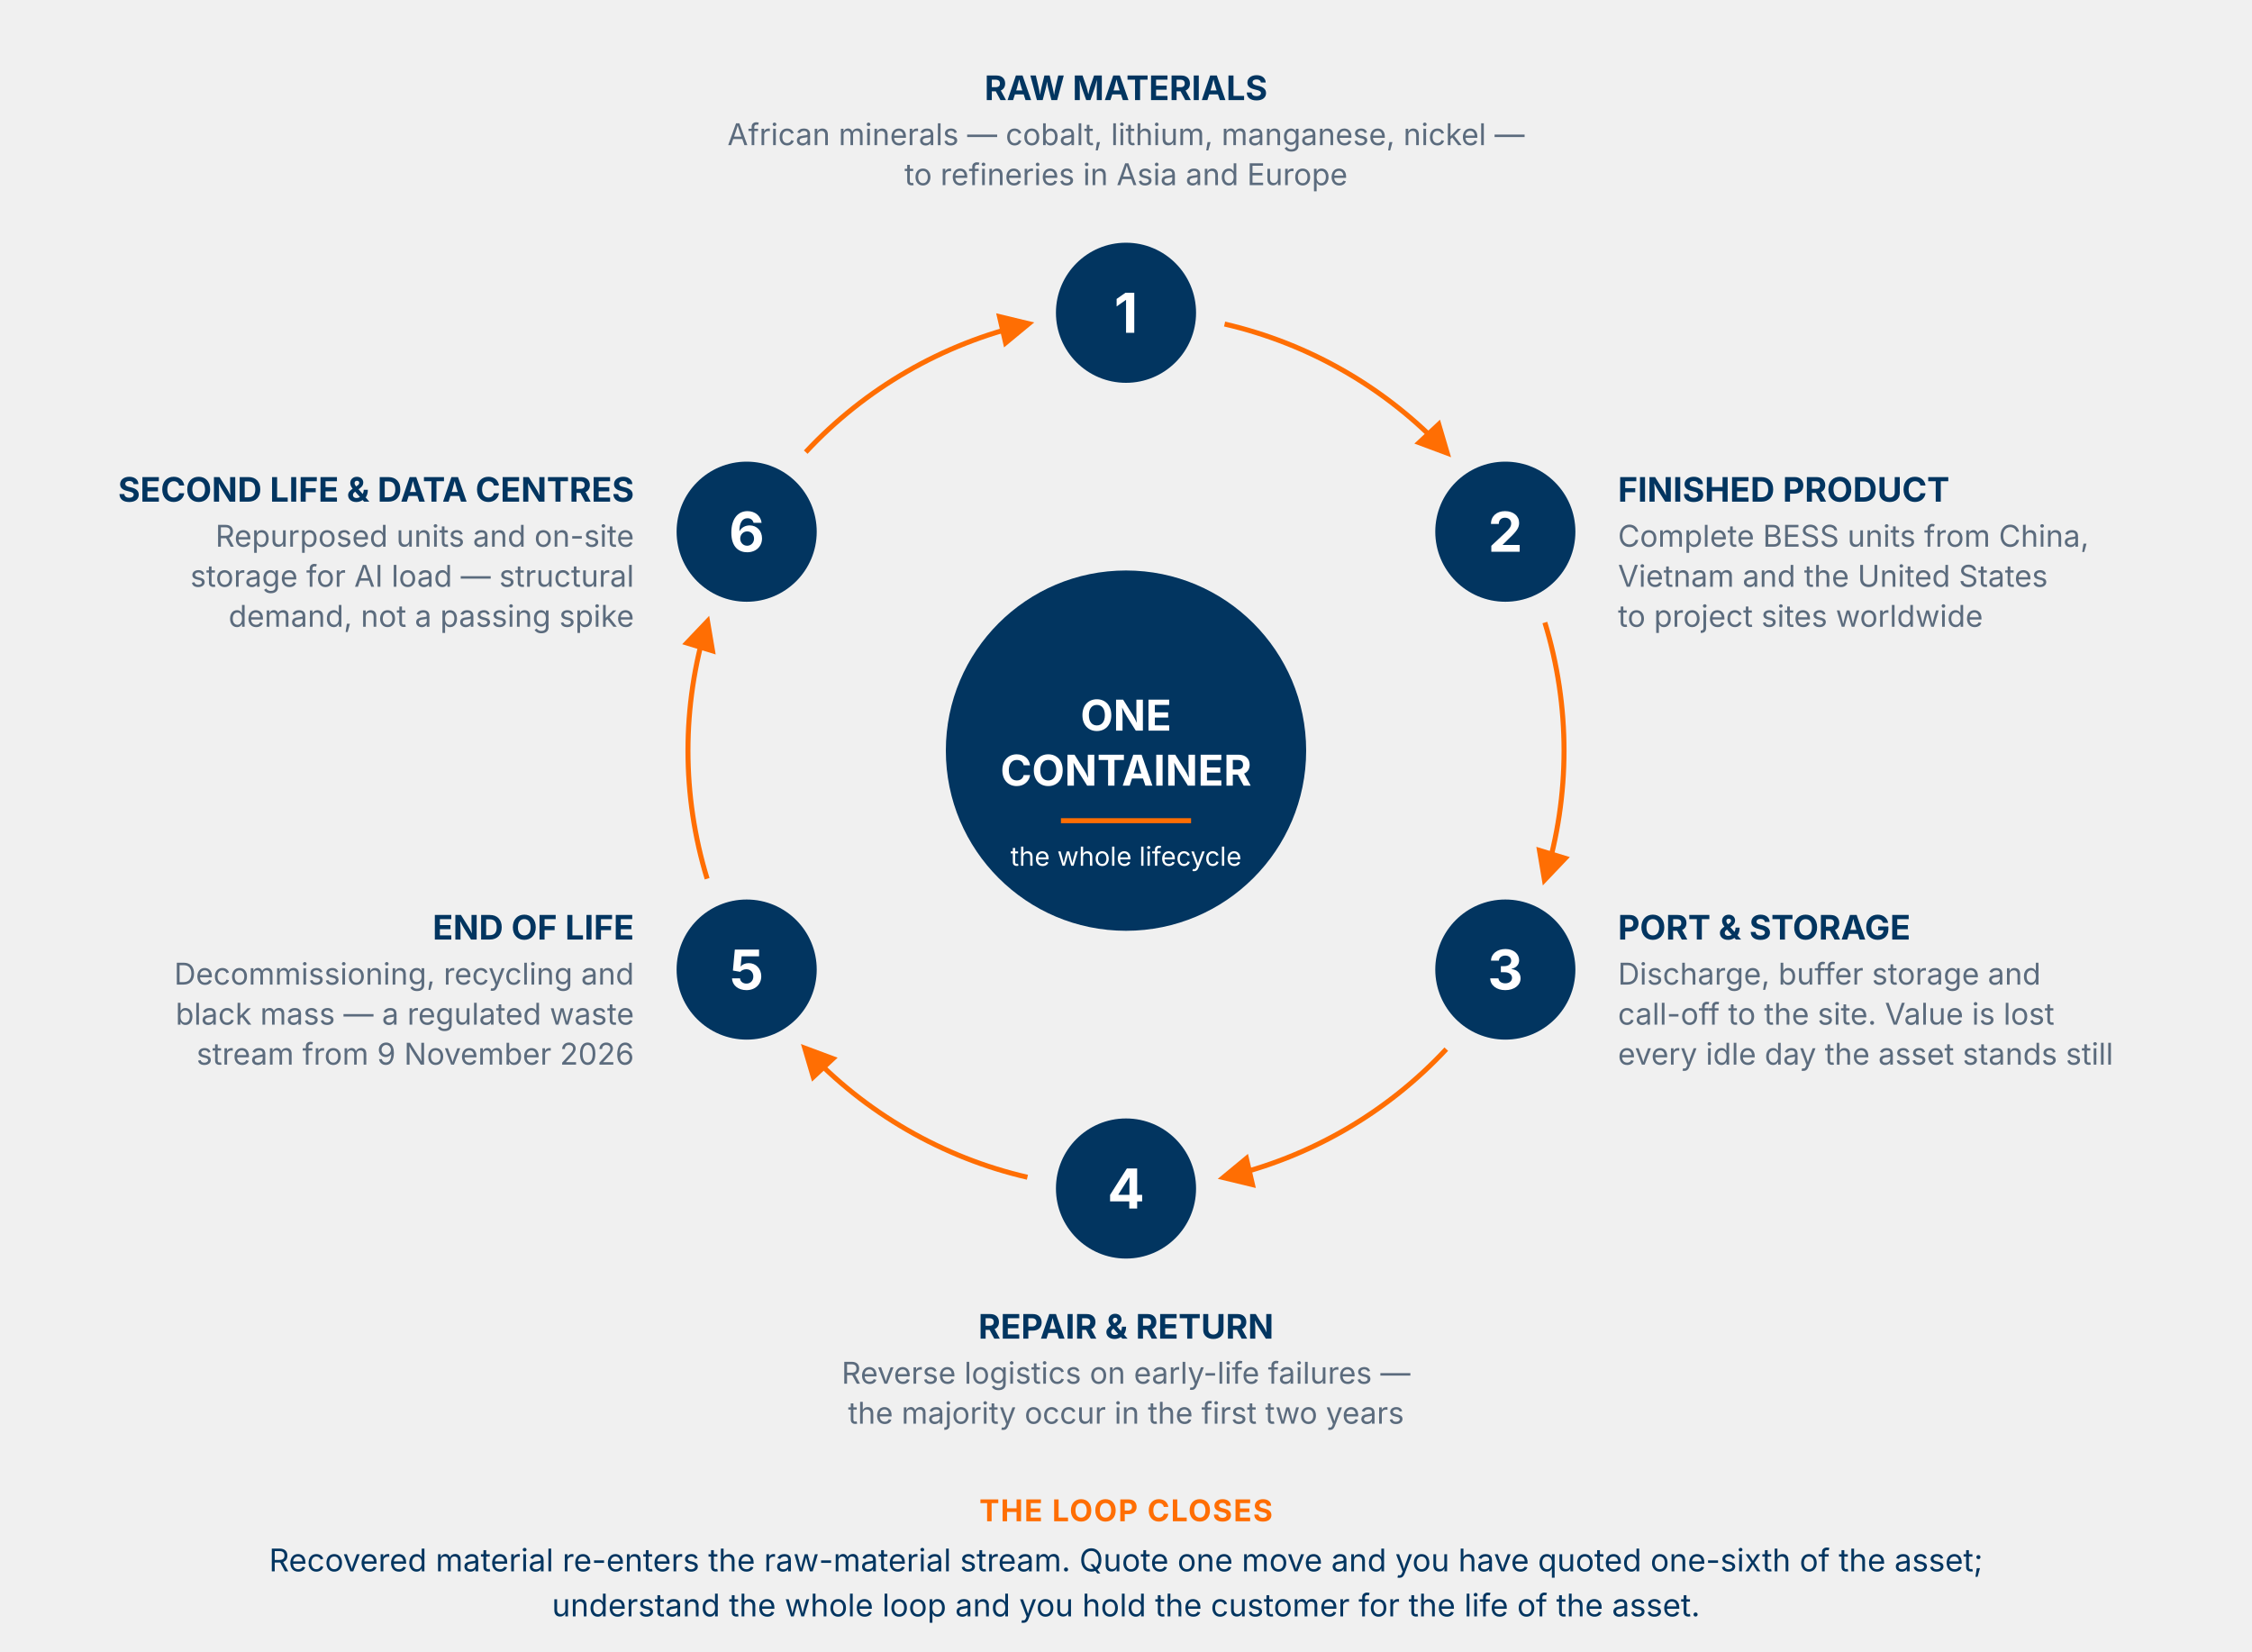
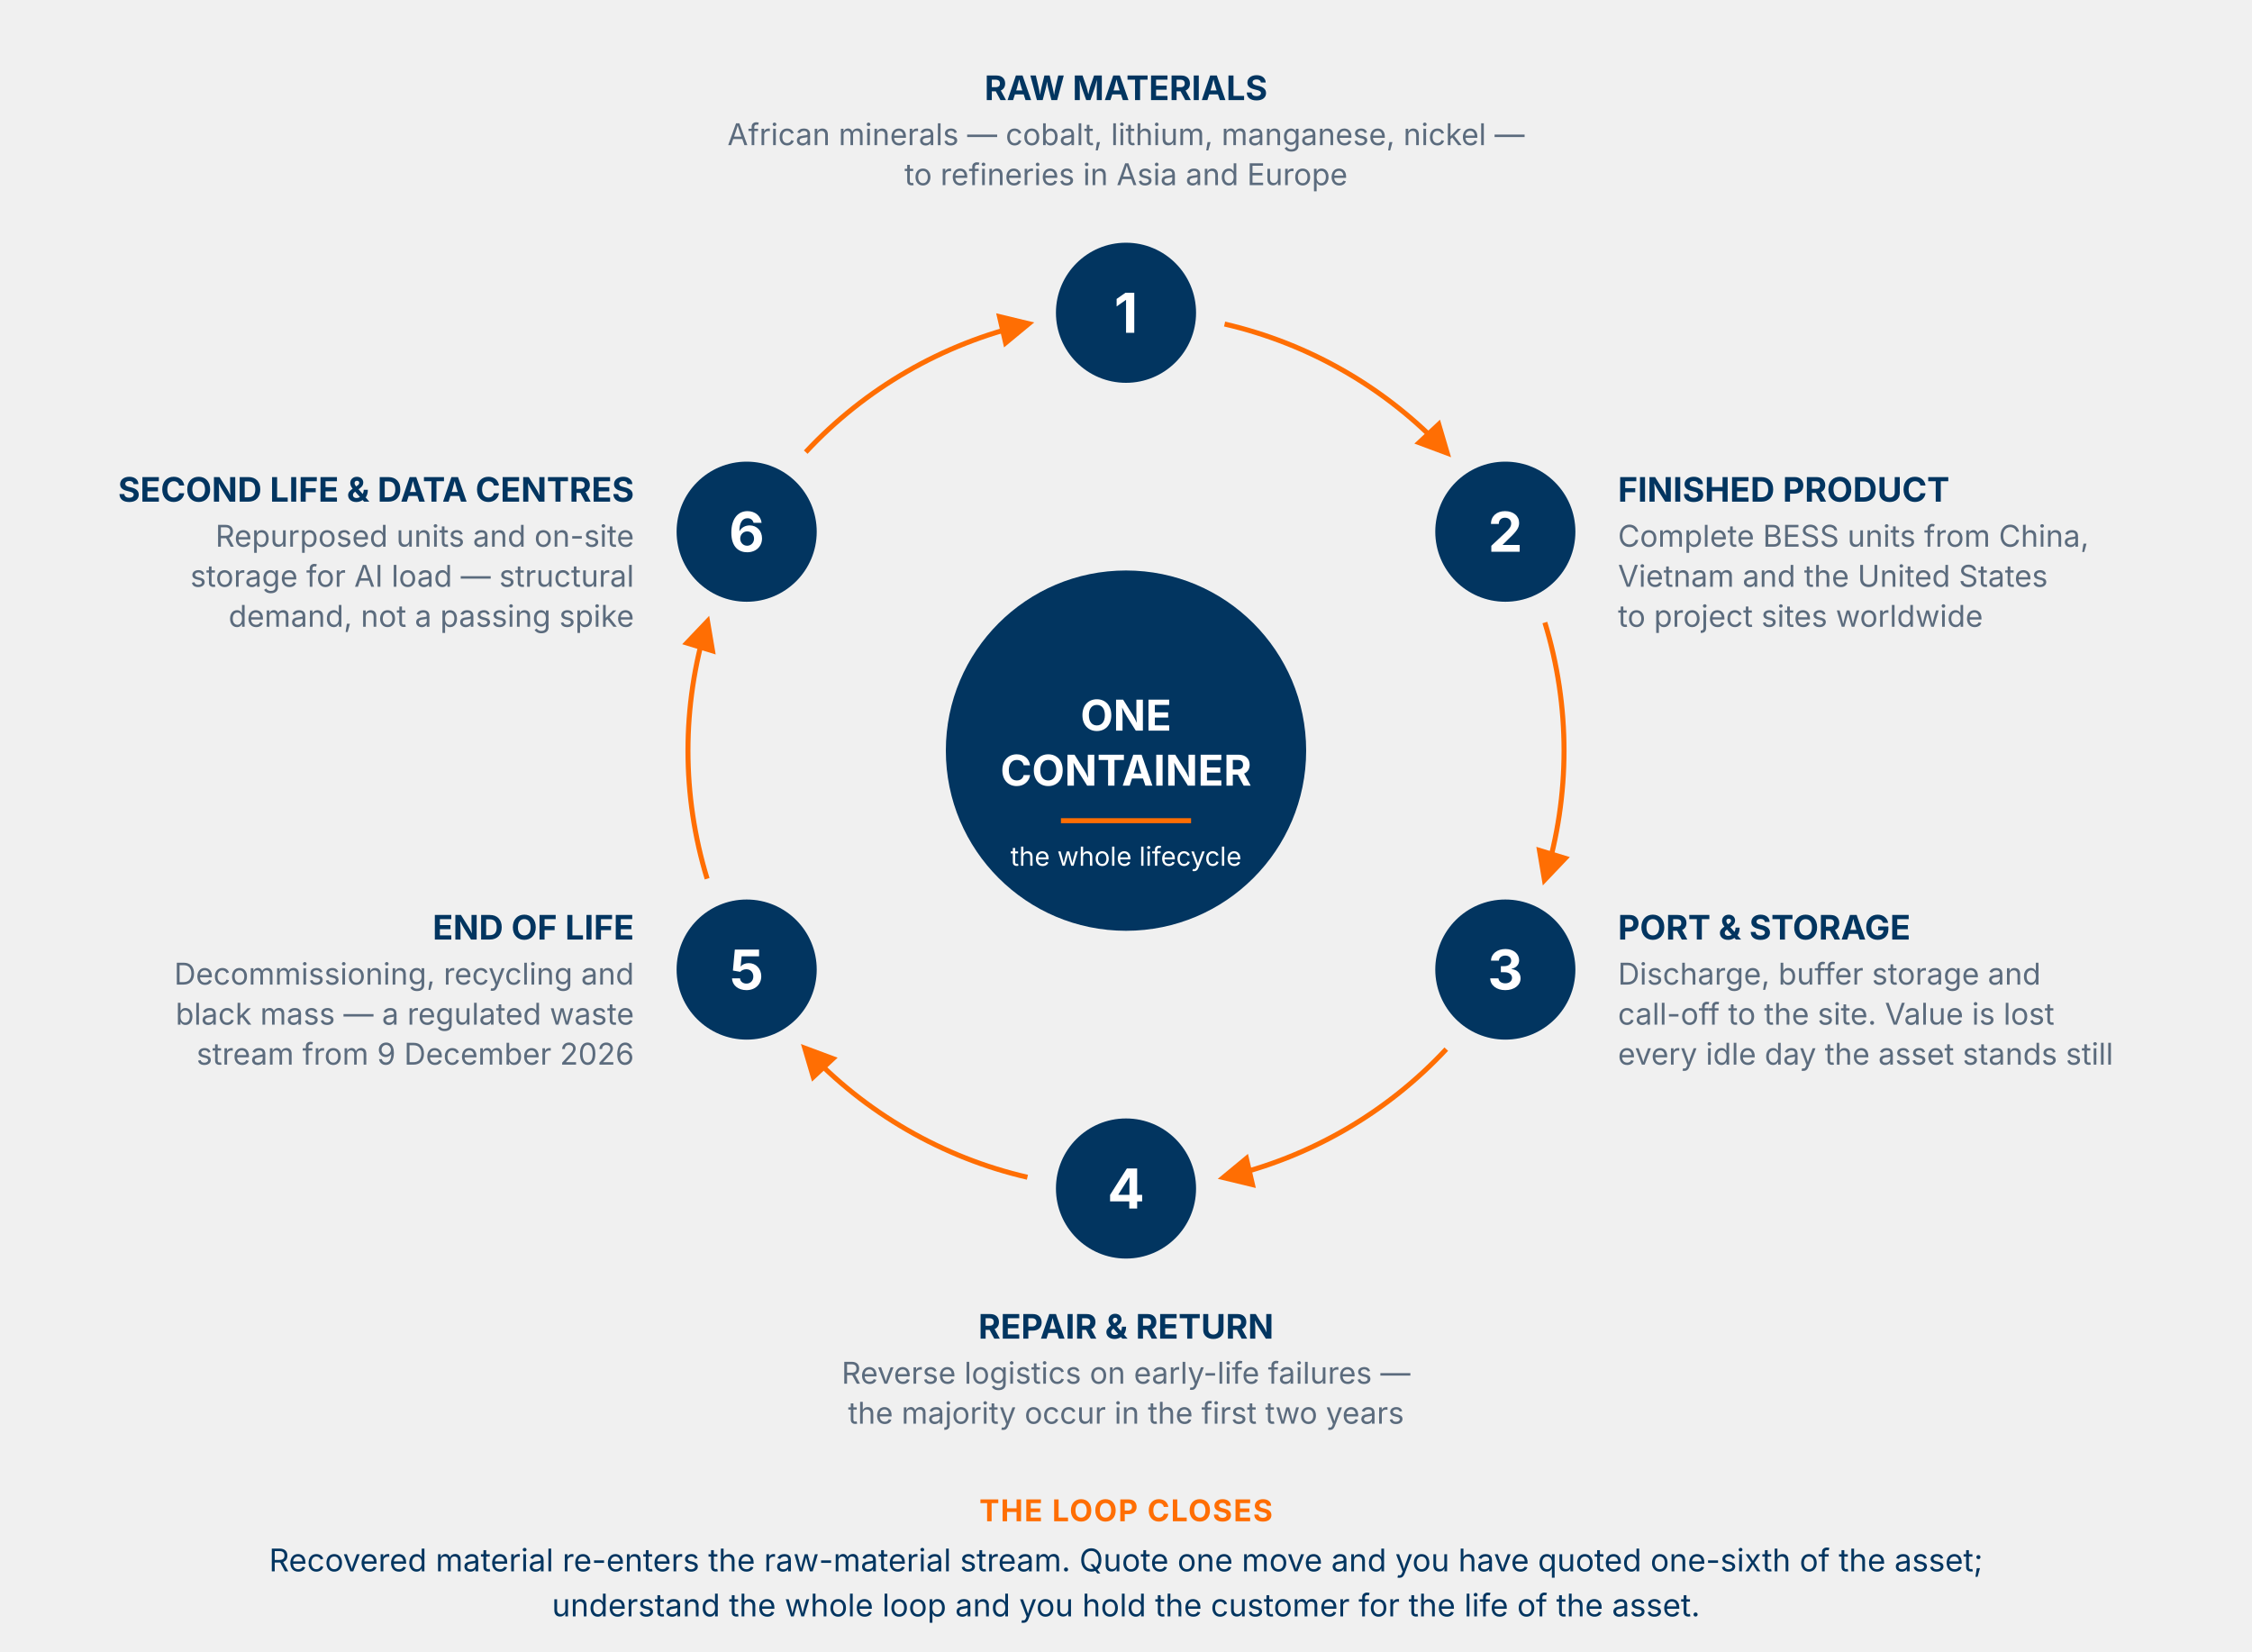
<svg xmlns="http://www.w3.org/2000/svg" viewBox="0 0 900 660" role="img" aria-labelledby="t d" font-family="Inter, Arial, sans-serif">
  <defs>
    <marker id="ah" viewBox="0 0 10 10" refX="8" refY="5" markerWidth="7" markerHeight="7" orient="auto-start-reverse">
      <path d="M0,0 L10,5 L0,10 z" fill="#FF6E03" />
    </marker>
  </defs>
  <path d="M489.4,129.5 A175,175 0 0 1 578.0,180.7" fill="none" stroke="#FF6E03" stroke-width="2" marker-end="url(#ah)" />
  <path d="M617.4,248.8 A175,175 0 0 1 617.4,351.2" fill="none" stroke="#FF6E03" stroke-width="2" marker-end="url(#ah)" />
  <path d="M578.0,419.3 A175,175 0 0 1 489.4,470.5" fill="none" stroke="#FF6E03" stroke-width="2" marker-end="url(#ah)" />
  <path d="M410.6,470.5 A175,175 0 0 1 322.0,419.3" fill="none" stroke="#FF6E03" stroke-width="2" marker-end="url(#ah)" />
  <path d="M282.6,351.2 A175,175 0 0 1 282.6,248.8" fill="none" stroke="#FF6E03" stroke-width="2" marker-end="url(#ah)" />
  <path d="M322.0,180.7 A175,175 0 0 1 410.6,129.5" fill="none" stroke="#FF6E03" stroke-width="2" marker-end="url(#ah)" />
  <circle cx="450" cy="300" r="72" fill="#023560" />
  <text x="450" y="292" text-anchor="middle" fill="#fff" font-size="17" font-weight="700">ONE</text>
  <text x="450" y="314" text-anchor="middle" fill="#fff" font-size="17" font-weight="700">CONTAINER</text>
  <line x1="424" y1="328" x2="476" y2="328" stroke="#FF6E03" stroke-width="2" />
  <text x="450" y="346" text-anchor="middle" fill="#fff" font-size="10.5">the whole lifecycle</text>
  <circle cx="450.0" cy="125.0" r="28" fill="#023560" />
  <text x="450.0" y="133.0" text-anchor="middle" fill="#fff" font-size="22" font-weight="700">1</text>
  <text x="450.0" y="40.0" text-anchor="middle" fill="#023560" font-size="13.5" font-weight="700">RAW MATERIALS</text>
  <text x="450.0" y="58.0" text-anchor="middle" fill="#5B6B7D" font-size="12">African minerals — cobalt, lithium, manganese, nickel —</text>
  <text x="450.0" y="74.0" text-anchor="middle" fill="#5B6B7D" font-size="12">to refineries in Asia and Europe</text>
  <circle cx="601.6" cy="212.5" r="28" fill="#023560" />
  <text x="601.6" y="220.5" text-anchor="middle" fill="#fff" font-size="22" font-weight="700">2</text>
  <text x="646.6" y="200.5" text-anchor="start" fill="#023560" font-size="13.5" font-weight="700">FINISHED PRODUCT</text>
  <text x="646.6" y="218.5" text-anchor="start" fill="#5B6B7D" font-size="12">Complete BESS units from China,</text>
  <text x="646.6" y="234.5" text-anchor="start" fill="#5B6B7D" font-size="12">Vietnam and the United States</text>
  <text x="646.6" y="250.5" text-anchor="start" fill="#5B6B7D" font-size="12">to project sites worldwide</text>
  <circle cx="601.6" cy="387.5" r="28" fill="#023560" />
  <text x="601.6" y="395.5" text-anchor="middle" fill="#fff" font-size="22" font-weight="700">3</text>
  <text x="646.6" y="375.5" text-anchor="start" fill="#023560" font-size="13.5" font-weight="700">PORT &amp; STORAGE</text>
  <text x="646.6" y="393.5" text-anchor="start" fill="#5B6B7D" font-size="12">Discharge, buffer storage and</text>
  <text x="646.6" y="409.5" text-anchor="start" fill="#5B6B7D" font-size="12">call-off to the site. Value is lost</text>
  <text x="646.6" y="425.5" text-anchor="start" fill="#5B6B7D" font-size="12">every idle day the asset stands still</text>
  <circle cx="450.0" cy="475.0" r="28" fill="#023560" />
  <text x="450.0" y="483.0" text-anchor="middle" fill="#fff" font-size="22" font-weight="700">4</text>
  <text x="450.0" y="535.0" text-anchor="middle" fill="#023560" font-size="13.5" font-weight="700">REPAIR &amp; RETURN</text>
  <text x="450.0" y="553.0" text-anchor="middle" fill="#5B6B7D" font-size="12">Reverse logistics on early-life failures —</text>
  <text x="450.0" y="569.0" text-anchor="middle" fill="#5B6B7D" font-size="12">the majority occur in the first two years</text>
  <circle cx="298.4" cy="387.5" r="28" fill="#023560" />
  <text x="298.4" y="395.5" text-anchor="middle" fill="#fff" font-size="22" font-weight="700">5</text>
  <text x="253.4" y="375.5" text-anchor="end" fill="#023560" font-size="13.5" font-weight="700">END OF LIFE</text>
  <text x="253.4" y="393.5" text-anchor="end" fill="#5B6B7D" font-size="12">Decommissioning, recycling and</text>
  <text x="253.4" y="409.5" text-anchor="end" fill="#5B6B7D" font-size="12">black mass — a regulated waste</text>
-   <text x="253.4" y="425.5" text-anchor="end" fill="#5B6B7D" font-size="12">stream from 9 November 2026</text>
+   <text x="253.4" y="425.5" text-anchor="end" fill="#5B6B7D" font-size="12">stream from 9 December 2026</text>
  <circle cx="298.4" cy="212.5" r="28" fill="#023560" />
  <text x="298.4" y="220.5" text-anchor="middle" fill="#fff" font-size="22" font-weight="700">6</text>
  <text x="253.4" y="200.5" text-anchor="end" fill="#023560" font-size="13.5" font-weight="700">SECOND LIFE &amp; DATA CENTRES</text>
  <text x="253.4" y="218.5" text-anchor="end" fill="#5B6B7D" font-size="12">Repurposed units and on-site</text>
  <text x="253.4" y="234.5" text-anchor="end" fill="#5B6B7D" font-size="12">storage for AI load — structural</text>
  <text x="253.4" y="250.5" text-anchor="end" fill="#5B6B7D" font-size="12">demand, not a passing spike</text>
  <text x="450" y="608" text-anchor="middle" fill="#FF6E03" font-size="12" font-weight="700" letter-spacing="0.5">THE LOOP CLOSES</text>
  <text x="450" y="628" text-anchor="middle" fill="#023560" font-size="12.5">Recovered material re-enters the raw-material stream. Quote one move and you have quoted one-sixth of the asset;</text>
  <text x="450" y="646" text-anchor="middle" fill="#023560" font-size="12.5">understand the whole loop and you hold the customer for the life of the asset.</text>
</svg>
